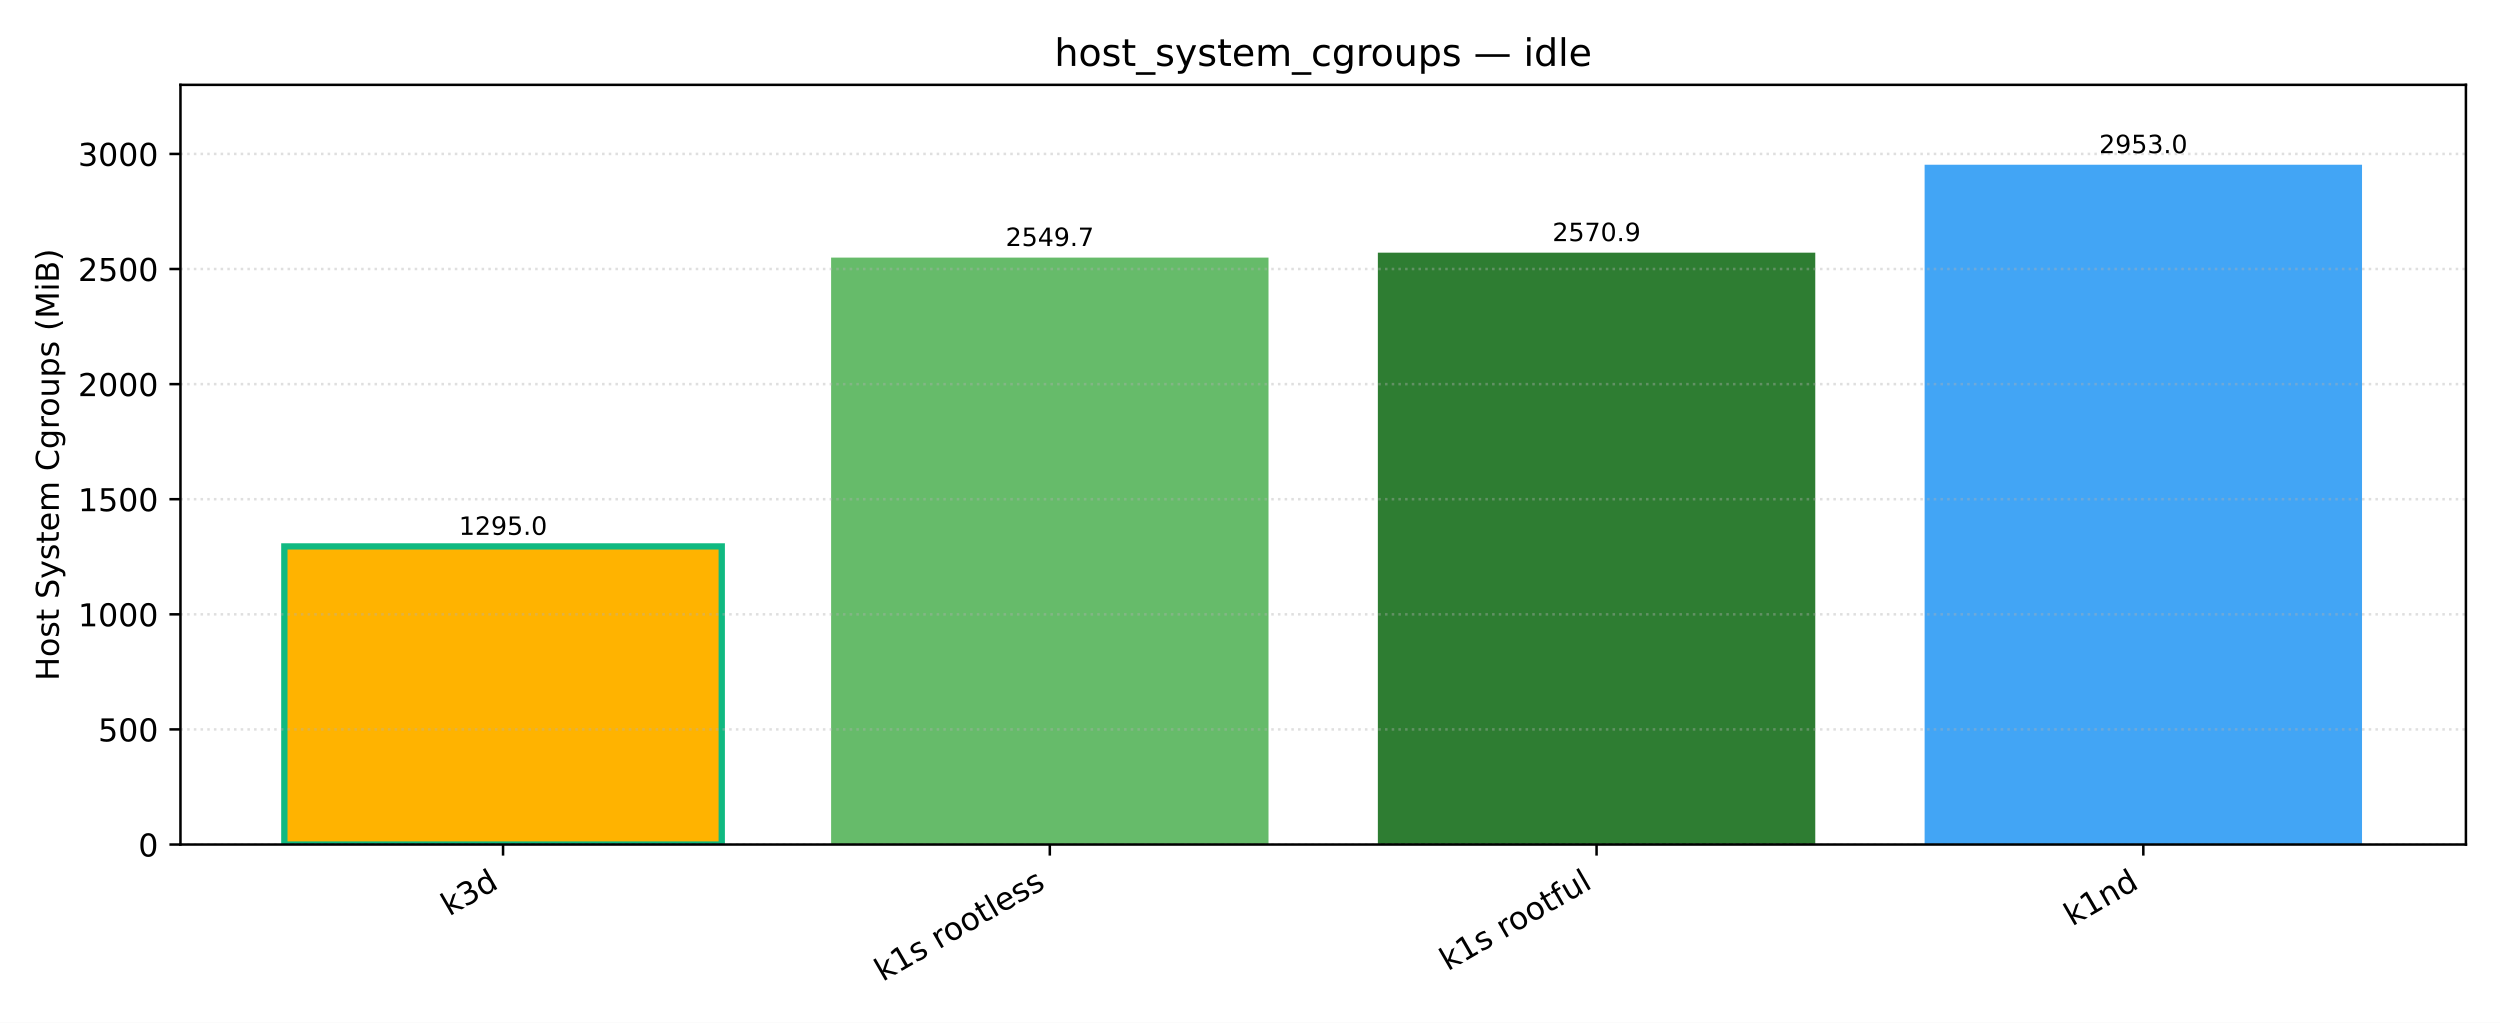
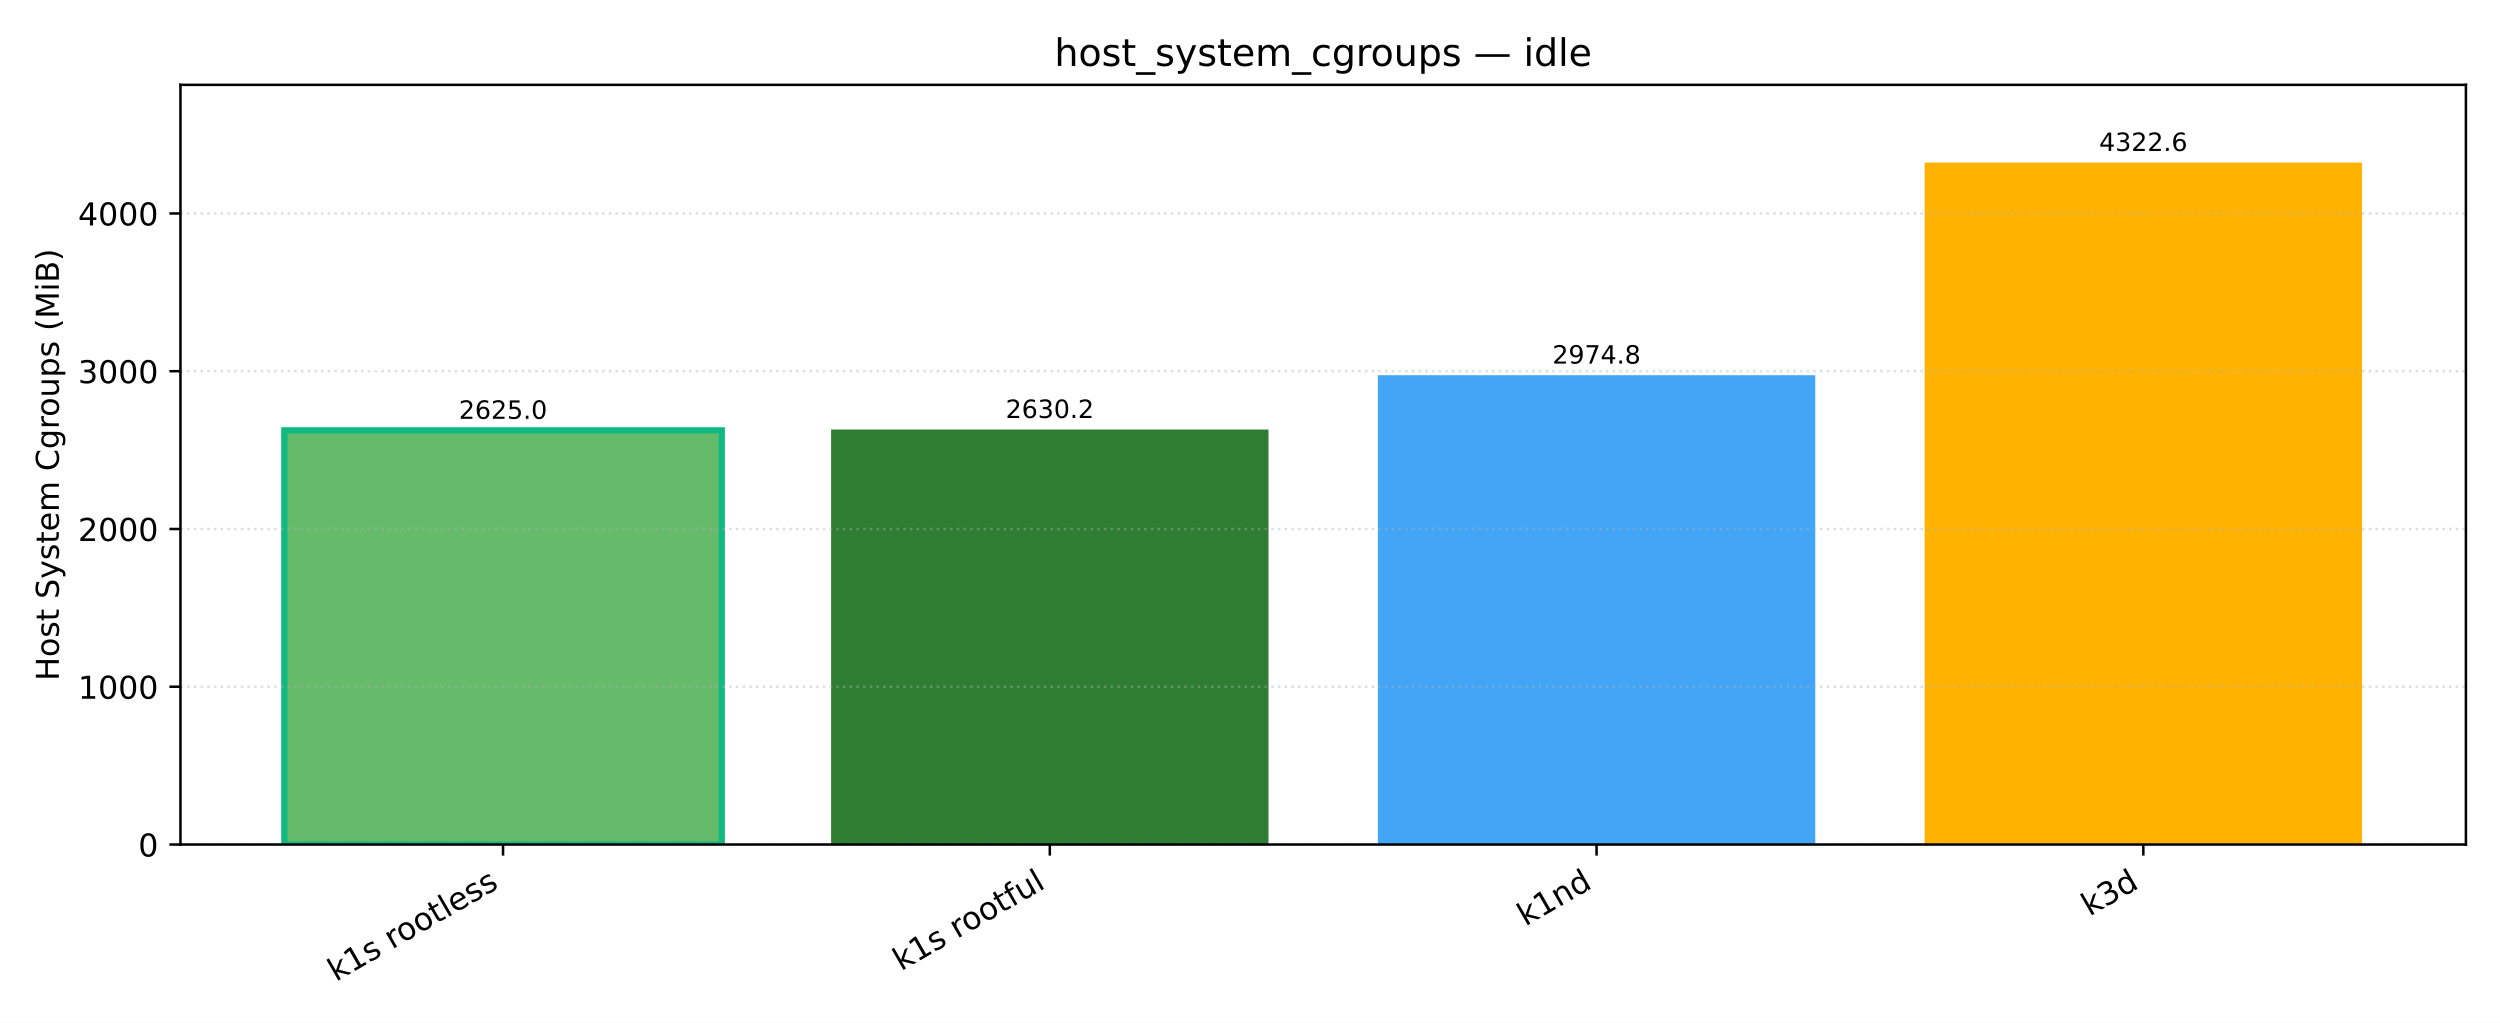
<svg xmlns="http://www.w3.org/2000/svg" xmlns:xlink="http://www.w3.org/1999/xlink" width="792pt" height="324pt" viewBox="0 0 792 324" version="1.1">
  <defs>
    <style type="text/css">*{stroke-linejoin: round; stroke-linecap: butt}</style>
  </defs>
  <g id="figure_1">
    <g id="patch_1">
      <path d="M 0 324  L 792 324  L 792 0  L 0 0  z " style="fill: #ffffff" />
    </g>
    <g id="axes_1">
      <g id="patch_2">
        <path d="M 57.17 267.545  L 781.2 267.545  L 781.2 26.88  L 57.17 26.88  z " style="fill: #ffffff" />
      </g>
      <g id="patch_3">
-         <path d="M 90.08 267.545  L 228.651 267.545  L 228.651 173.103  L 90.08 173.103  z " clip-path="url(#p0de210b4ab)" style="fill: #ffb300; stroke: #10b981; stroke-width: 2; stroke-linejoin: miter" />
+         <path d="M 90.08 267.545  L 228.651 267.545  L 228.651 136.344  L 90.08 136.344  z " clip-path="url(#p77cdd6d410)" style="fill: #66bb6a; stroke: #10b981; stroke-width: 2; stroke-linejoin: miter" />
      </g>
      <g id="patch_4">
-         <path d="M 263.293 267.545  L 401.864 267.545  L 401.864 81.6  L 263.293 81.6  z " clip-path="url(#p0de210b4ab)" style="fill: #66bb6a" />
+         <path d="M 263.293 267.545  L 401.864 267.545  L 401.864 136.083  L 263.293 136.083  z " clip-path="url(#p77cdd6d410)" style="fill: #2e7d32" />
      </g>
      <g id="patch_5">
-         <path d="M 436.506 267.545  L 575.077 267.545  L 575.077 80.053  L 436.506 80.053  z " clip-path="url(#p0de210b4ab)" style="fill: #2e7d32" />
+         <path d="M 436.506 267.545  L 575.077 267.545  L 575.077 118.86  L 436.506 118.86  z " clip-path="url(#p77cdd6d410)" style="fill: #42a5f5" />
      </g>
      <g id="patch_6">
-         <path d="M 609.719 267.545  L 748.29 267.545  L 748.29 52.187  L 609.719 52.187  z " clip-path="url(#p0de210b4ab)" style="fill: #42a5f5" />
+         <path d="M 609.719 267.545  L 748.29 267.545  L 748.29 51.495  L 609.719 51.495  z " clip-path="url(#p77cdd6d410)" style="fill: #ffb300" />
      </g>
      <g id="matplotlib.axis_1">
        <g id="xtick_1">
          <g id="line2d_1">
            <defs>
-               <path id="m79662f6324" d="M 0 0  L 0 3.5  " style="stroke: #000000; stroke-width: 0.8" />
+               <path id="m75b7d29b2d" d="M 0 0  L 0 3.5  " style="stroke: #000000; stroke-width: 0.8" />
            </defs>
            <g>
-               <use xlink:href="#m79662f6324" x="159.366" y="267.545" style="stroke: #000000; stroke-width: 0.8" />
+               <use xlink:href="#m75b7d29b2d" x="159.366" y="267.545" style="stroke: #000000; stroke-width: 0.8" />
            </g>
          </g>
          <g id="text_1">
-             <g transform="translate(142.303 290.3767) rotate(-30) scale(0.1 -0.1)">
+             <g transform="translate(106.4211 311.0931) rotate(-30) scale(0.1 -0.1)">
              <defs>
                <path id="DejaVuSans-6b" d="M 581 4863  L 1159 4863  L 1159 1991  L 2875 3500  L 3609 3500  L 1753 1863  L 3688 0  L 2938 0  L 1159 1709  L 1159 0  L 581 0  L 581 4863  z " transform="scale(0.015625)" />
-                 <path id="DejaVuSans-33" d="M 2597 2516  Q 3050 2419 3304 2112  Q 3559 1806 3559 1356  Q 3559 666 3084 287  Q 2609 -91 1734 -91  Q 1441 -91 1130 -33  Q 819 25 488 141  L 488 750  Q 750 597 1062 519  Q 1375 441 1716 441  Q 2309 441 2620 675  Q 2931 909 2931 1356  Q 2931 1769 2642 2001  Q 2353 2234 1838 2234  L 1294 2234  L 1294 2753  L 1863 2753  Q 2328 2753 2575 2939  Q 2822 3125 2822 3475  Q 2822 3834 2567 4026  Q 2313 4219 1838 4219  Q 1578 4219 1281 4162  Q 984 4106 628 3988  L 628 4550  Q 988 4650 1302 4700  Q 1616 4750 1894 4750  Q 2613 4750 3031 4423  Q 3450 4097 3450 3541  Q 3450 3153 3228 2886  Q 3006 2619 2597 2516  z " transform="scale(0.015625)" />
-                 <path id="DejaVuSans-64" d="M 2906 2969  L 2906 4863  L 3481 4863  L 3481 0  L 2906 0  L 2906 525  Q 2725 213 2448 61  Q 2172 -91 1784 -91  Q 1150 -91 751 415  Q 353 922 353 1747  Q 353 2572 751 3078  Q 1150 3584 1784 3584  Q 2172 3584 2448 3432  Q 2725 3281 2906 2969  z M 947 1747  Q 947 1113 1208 752  Q 1469 391 1925 391  Q 2381 391 2643 752  Q 2906 1113 2906 1747  Q 2906 2381 2643 2742  Q 2381 3103 1925 3103  Q 1469 3103 1208 2742  Q 947 2381 947 1747  z " transform="scale(0.015625)" />
-               </defs>
-               <use xlink:href="#DejaVuSans-6b" />
-               <use xlink:href="#DejaVuSans-33" transform="translate(57.91016 0)" />
-               <use xlink:href="#DejaVuSans-64" transform="translate(121.5332 0)" />
-             </g>
-           </g>
-         </g>
-         <g id="xtick_2">
-           <g id="line2d_2">
-             <g>
-               <use xlink:href="#m79662f6324" x="332.579" y="267.545" style="stroke: #000000; stroke-width: 0.8" />
-             </g>
-           </g>
-           <g id="text_2">
-             <g transform="translate(279.634 311.0931) rotate(-30) scale(0.1 -0.1)">
-               <defs>
                <path id="DejaVuSans-31" d="M 794 531  L 1825 531  L 1825 4091  L 703 3866  L 703 4441  L 1819 4666  L 2450 4666  L 2450 531  L 3481 531  L 3481 0  L 794 0  L 794 531  z " transform="scale(0.015625)" />
                <path id="DejaVuSans-73" d="M 2834 3397  L 2834 2853  Q 2591 2978 2328 3040  Q 2066 3103 1784 3103  Q 1356 3103 1142 2972  Q 928 2841 928 2578  Q 928 2378 1081 2264  Q 1234 2150 1697 2047  L 1894 2003  Q 2506 1872 2764 1633  Q 3022 1394 3022 966  Q 3022 478 2636 193  Q 2250 -91 1575 -91  Q 1294 -91 989 -36  Q 684 19 347 128  L 347 722  Q 666 556 975 473  Q 1284 391 1588 391  Q 1994 391 2212 530  Q 2431 669 2431 922  Q 2431 1156 2273 1281  Q 2116 1406 1581 1522  L 1381 1569  Q 847 1681 609 1914  Q 372 2147 372 2553  Q 372 3047 722 3315  Q 1072 3584 1716 3584  Q 2034 3584 2315 3537  Q 2597 3491 2834 3397  z " transform="scale(0.015625)" />
                <path id="DejaVuSans-20" transform="scale(0.015625)" />
                <path id="DejaVuSans-72" d="M 2631 2963  Q 2534 3019 2420 3045  Q 2306 3072 2169 3072  Q 1681 3072 1420 2755  Q 1159 2438 1159 1844  L 1159 0  L 581 0  L 581 3500  L 1159 3500  L 1159 2956  Q 1341 3275 1631 3429  Q 1922 3584 2338 3584  Q 2397 3584 2469 3576  Q 2541 3569 2628 3553  L 2631 2963  z " transform="scale(0.015625)" />
                <path id="DejaVuSans-6f" d="M 1959 3097  Q 1497 3097 1228 2736  Q 959 2375 959 1747  Q 959 1119 1226 758  Q 1494 397 1959 397  Q 2419 397 2687 759  Q 2956 1122 2956 1747  Q 2956 2369 2687 2733  Q 2419 3097 1959 3097  z M 1959 3584  Q 2709 3584 3137 3096  Q 3566 2609 3566 1747  Q 3566 888 3137 398  Q 2709 -91 1959 -91  Q 1206 -91 779 398  Q 353 888 353 1747  Q 353 2609 779 3096  Q 1206 3584 1959 3584  z " transform="scale(0.015625)" />
                <path id="DejaVuSans-74" d="M 1172 4494  L 1172 3500  L 2356 3500  L 2356 3053  L 1172 3053  L 1172 1153  Q 1172 725 1289 603  Q 1406 481 1766 481  L 2356 481  L 2356 0  L 1766 0  Q 1100 0 847 248  Q 594 497 594 1153  L 594 3053  L 172 3053  L 172 3500  L 594 3500  L 594 4494  L 1172 4494  z " transform="scale(0.015625)" />
                <path id="DejaVuSans-6c" d="M 603 4863  L 1178 4863  L 1178 0  L 603 0  L 603 4863  z " transform="scale(0.015625)" />
                <path id="DejaVuSans-65" d="M 3597 1894  L 3597 1613  L 953 1613  Q 991 1019 1311 708  Q 1631 397 2203 397  Q 2534 397 2845 478  Q 3156 559 3463 722  L 3463 178  Q 3153 47 2828 -22  Q 2503 -91 2169 -91  Q 1331 -91 842 396  Q 353 884 353 1716  Q 353 2575 817 3079  Q 1281 3584 2069 3584  Q 2775 3584 3186 3129  Q 3597 2675 3597 1894  z M 3022 2063  Q 3016 2534 2758 2815  Q 2500 3097 2075 3097  Q 1594 3097 1305 2825  Q 1016 2553 972 2059  L 3022 2063  z " transform="scale(0.015625)" />
              </defs>
              <use xlink:href="#DejaVuSans-6b" />
              <use xlink:href="#DejaVuSans-31" transform="translate(57.91016 0)" />
              <use xlink:href="#DejaVuSans-73" transform="translate(121.5332 0)" />
              <use xlink:href="#DejaVuSans-20" transform="translate(173.6328 0)" />
              <use xlink:href="#DejaVuSans-72" transform="translate(205.4199 0)" />
              <use xlink:href="#DejaVuSans-6f" transform="translate(244.2832 0)" />
              <use xlink:href="#DejaVuSans-6f" transform="translate(305.4648 0)" />
              <use xlink:href="#DejaVuSans-74" transform="translate(366.6465 0)" />
              <use xlink:href="#DejaVuSans-6c" transform="translate(405.8555 0)" />
              <use xlink:href="#DejaVuSans-65" transform="translate(433.6387 0)" />
              <use xlink:href="#DejaVuSans-73" transform="translate(495.1621 0)" />
              <use xlink:href="#DejaVuSans-73" transform="translate(547.2617 0)" />
            </g>
          </g>
        </g>
-         <g id="xtick_3">
-           <g id="line2d_3">
-             <g>
-               <use xlink:href="#m79662f6324" x="505.791" y="267.545" style="stroke: #000000; stroke-width: 0.8" />
-             </g>
-           </g>
-           <g id="text_3">
-             <g transform="translate(458.6615 307.7361) rotate(-30) scale(0.1 -0.1)">
+         <g id="xtick_2">
+           <g id="line2d_2">
+             <g>
+               <use xlink:href="#m75b7d29b2d" x="332.579" y="267.545" style="stroke: #000000; stroke-width: 0.8" />
+             </g>
+           </g>
+           <g id="text_2">
+             <g transform="translate(285.4486 307.7361) rotate(-30) scale(0.1 -0.1)">
              <defs>
                <path id="DejaVuSans-66" d="M 2375 4863  L 2375 4384  L 1825 4384  Q 1516 4384 1395 4259  Q 1275 4134 1275 3809  L 1275 3500  L 2222 3500  L 2222 3053  L 1275 3053  L 1275 0  L 697 0  L 697 3053  L 147 3053  L 147 3500  L 697 3500  L 697 3744  Q 697 4328 969 4595  Q 1241 4863 1831 4863  L 2375 4863  z " transform="scale(0.015625)" />
                <path id="DejaVuSans-75" d="M 544 1381  L 544 3500  L 1119 3500  L 1119 1403  Q 1119 906 1312 657  Q 1506 409 1894 409  Q 2359 409 2629 706  Q 2900 1003 2900 1516  L 2900 3500  L 3475 3500  L 3475 0  L 2900 0  L 2900 538  Q 2691 219 2414 64  Q 2138 -91 1772 -91  Q 1169 -91 856 284  Q 544 659 544 1381  z M 1991 3584  L 1991 3584  z " transform="scale(0.015625)" />
              </defs>
              <use xlink:href="#DejaVuSans-6b" />
              <use xlink:href="#DejaVuSans-31" transform="translate(57.91016 0)" />
              <use xlink:href="#DejaVuSans-73" transform="translate(121.5332 0)" />
              <use xlink:href="#DejaVuSans-20" transform="translate(173.6328 0)" />
              <use xlink:href="#DejaVuSans-72" transform="translate(205.4199 0)" />
              <use xlink:href="#DejaVuSans-6f" transform="translate(244.2832 0)" />
              <use xlink:href="#DejaVuSans-6f" transform="translate(305.4648 0)" />
              <use xlink:href="#DejaVuSans-74" transform="translate(366.6465 0)" />
              <use xlink:href="#DejaVuSans-66" transform="translate(405.8555 0)" />
              <use xlink:href="#DejaVuSans-75" transform="translate(441.0605 0)" />
              <use xlink:href="#DejaVuSans-6c" transform="translate(504.4395 0)" />
            </g>
          </g>
        </g>
-         <g id="xtick_4">
-           <g id="line2d_4">
-             <g>
-               <use xlink:href="#m79662f6324" x="679.004" y="267.545" style="stroke: #000000; stroke-width: 0.8" />
-             </g>
-           </g>
-           <g id="text_4">
-             <g transform="translate(656.4533 293.5454) rotate(-30) scale(0.1 -0.1)">
+         <g id="xtick_3">
+           <g id="line2d_3">
+             <g>
+               <use xlink:href="#m75b7d29b2d" x="505.791" y="267.545" style="stroke: #000000; stroke-width: 0.8" />
+             </g>
+           </g>
+           <g id="text_3">
+             <g transform="translate(483.2404 293.5454) rotate(-30) scale(0.1 -0.1)">
              <defs>
                <path id="DejaVuSans-6e" d="M 3513 2113  L 3513 0  L 2938 0  L 2938 2094  Q 2938 2591 2744 2837  Q 2550 3084 2163 3084  Q 1697 3084 1428 2787  Q 1159 2491 1159 1978  L 1159 0  L 581 0  L 581 3500  L 1159 3500  L 1159 2956  Q 1366 3272 1645 3428  Q 1925 3584 2291 3584  Q 2894 3584 3203 3211  Q 3513 2838 3513 2113  z " transform="scale(0.015625)" />
+                 <path id="DejaVuSans-64" d="M 2906 2969  L 2906 4863  L 3481 4863  L 3481 0  L 2906 0  L 2906 525  Q 2725 213 2448 61  Q 2172 -91 1784 -91  Q 1150 -91 751 415  Q 353 922 353 1747  Q 353 2572 751 3078  Q 1150 3584 1784 3584  Q 2172 3584 2448 3432  Q 2725 3281 2906 2969  z M 947 1747  Q 947 1113 1208 752  Q 1469 391 1925 391  Q 2381 391 2643 752  Q 2906 1113 2906 1747  Q 2906 2381 2643 2742  Q 2381 3103 1925 3103  Q 1469 3103 1208 2742  Q 947 2381 947 1747  z " transform="scale(0.015625)" />
              </defs>
              <use xlink:href="#DejaVuSans-6b" />
              <use xlink:href="#DejaVuSans-31" transform="translate(57.91016 0)" />
              <use xlink:href="#DejaVuSans-6e" transform="translate(121.5332 0)" />
              <use xlink:href="#DejaVuSans-64" transform="translate(184.9121 0)" />
            </g>
          </g>
        </g>
+         <g id="xtick_4">
+           <g id="line2d_4">
+             <g>
+               <use xlink:href="#m75b7d29b2d" x="679.004" y="267.545" style="stroke: #000000; stroke-width: 0.8" />
+             </g>
+           </g>
+           <g id="text_4">
+             <g transform="translate(661.9417 290.3767) rotate(-30) scale(0.1 -0.1)">
+               <defs>
+                 <path id="DejaVuSans-33" d="M 2597 2516  Q 3050 2419 3304 2112  Q 3559 1806 3559 1356  Q 3559 666 3084 287  Q 2609 -91 1734 -91  Q 1441 -91 1130 -33  Q 819 25 488 141  L 488 750  Q 750 597 1062 519  Q 1375 441 1716 441  Q 2309 441 2620 675  Q 2931 909 2931 1356  Q 2931 1769 2642 2001  Q 2353 2234 1838 2234  L 1294 2234  L 1294 2753  L 1863 2753  Q 2328 2753 2575 2939  Q 2822 3125 2822 3475  Q 2822 3834 2567 4026  Q 2313 4219 1838 4219  Q 1578 4219 1281 4162  Q 984 4106 628 3988  L 628 4550  Q 988 4650 1302 4700  Q 1616 4750 1894 4750  Q 2613 4750 3031 4423  Q 3450 4097 3450 3541  Q 3450 3153 3228 2886  Q 3006 2619 2597 2516  z " transform="scale(0.015625)" />
+               </defs>
+               <use xlink:href="#DejaVuSans-6b" />
+               <use xlink:href="#DejaVuSans-33" transform="translate(57.91016 0)" />
+               <use xlink:href="#DejaVuSans-64" transform="translate(121.5332 0)" />
+             </g>
+           </g>
+         </g>
      </g>
      <g id="matplotlib.axis_2">
        <g id="ytick_1">
          <g id="line2d_5">
-             <path d="M 57.17 267.545  L 781.2 267.545  " clip-path="url(#p0de210b4ab)" style="fill: none; stroke-dasharray: 0.8,1.32; stroke-dashoffset: 0; stroke: #b0b0b0; stroke-opacity: 0.4; stroke-width: 0.8" />
+             <path d="M 57.17 267.545  L 781.2 267.545  " clip-path="url(#p77cdd6d410)" style="fill: none; stroke-dasharray: 0.8,1.32; stroke-dashoffset: 0; stroke: #b0b0b0; stroke-opacity: 0.4; stroke-width: 0.8" />
          </g>
          <g id="line2d_6">
            <defs>
-               <path id="mcddb20203c" d="M 0 0  L -3.5 0  " style="stroke: #000000; stroke-width: 0.8" />
+               <path id="m0496d3ae1d" d="M 0 0  L -3.5 0  " style="stroke: #000000; stroke-width: 0.8" />
            </defs>
            <g>
-               <use xlink:href="#mcddb20203c" x="57.17" y="267.545" style="stroke: #000000; stroke-width: 0.8" />
+               <use xlink:href="#m0496d3ae1d" x="57.17" y="267.545" style="stroke: #000000; stroke-width: 0.8" />
            </g>
          </g>
          <g id="text_5">
            <g transform="translate(43.8075 271.3447) scale(0.1 -0.1)">
              <defs>
                <path id="DejaVuSans-30" d="M 2034 4250  Q 1547 4250 1301 3770  Q 1056 3291 1056 2328  Q 1056 1369 1301 889  Q 1547 409 2034 409  Q 2525 409 2770 889  Q 3016 1369 3016 2328  Q 3016 3291 2770 3770  Q 2525 4250 2034 4250  z M 2034 4750  Q 2819 4750 3233 4129  Q 3647 3509 3647 2328  Q 3647 1150 3233 529  Q 2819 -91 2034 -91  Q 1250 -91 836 529  Q 422 1150 422 2328  Q 422 3509 836 4129  Q 1250 4750 2034 4750  z " transform="scale(0.015625)" />
              </defs>
              <use xlink:href="#DejaVuSans-30" />
            </g>
          </g>
        </g>
        <g id="ytick_2">
          <g id="line2d_7">
-             <path d="M 57.17 231.081  L 781.2 231.081  " clip-path="url(#p0de210b4ab)" style="fill: none; stroke-dasharray: 0.8,1.32; stroke-dashoffset: 0; stroke: #b0b0b0; stroke-opacity: 0.4; stroke-width: 0.8" />
+             <path d="M 57.17 217.564  L 781.2 217.564  " clip-path="url(#p77cdd6d410)" style="fill: none; stroke-dasharray: 0.8,1.32; stroke-dashoffset: 0; stroke: #b0b0b0; stroke-opacity: 0.4; stroke-width: 0.8" />
          </g>
          <g id="line2d_8">
            <g>
-               <use xlink:href="#mcddb20203c" x="57.17" y="231.081" style="stroke: #000000; stroke-width: 0.8" />
+               <use xlink:href="#m0496d3ae1d" x="57.17" y="217.564" style="stroke: #000000; stroke-width: 0.8" />
            </g>
          </g>
          <g id="text_6">
-             <g transform="translate(31.0825 234.8803) scale(0.1 -0.1)">
-               <defs>
-                 <path id="DejaVuSans-35" d="M 691 4666  L 3169 4666  L 3169 4134  L 1269 4134  L 1269 2991  Q 1406 3038 1543 3061  Q 1681 3084 1819 3084  Q 2600 3084 3056 2656  Q 3513 2228 3513 1497  Q 3513 744 3044 326  Q 2575 -91 1722 -91  Q 1428 -91 1123 -41  Q 819 9 494 109  L 494 744  Q 775 591 1075 516  Q 1375 441 1709 441  Q 2250 441 2565 725  Q 2881 1009 2881 1497  Q 2881 1984 2565 2268  Q 2250 2553 1709 2553  Q 1456 2553 1204 2497  Q 953 2441 691 2322  L 691 4666  z " transform="scale(0.015625)" />
-               </defs>
-               <use xlink:href="#DejaVuSans-35" />
-               <use xlink:href="#DejaVuSans-30" transform="translate(63.62305 0)" />
-               <use xlink:href="#DejaVuSans-30" transform="translate(127.2461 0)" />
-             </g>
-           </g>
-         </g>
-         <g id="ytick_3">
-           <g id="line2d_9">
-             <path d="M 57.17 194.617  L 781.2 194.617  " clip-path="url(#p0de210b4ab)" style="fill: none; stroke-dasharray: 0.8,1.32; stroke-dashoffset: 0; stroke: #b0b0b0; stroke-opacity: 0.4; stroke-width: 0.8" />
-           </g>
-           <g id="line2d_10">
-             <g>
-               <use xlink:href="#mcddb20203c" x="57.17" y="194.617" style="stroke: #000000; stroke-width: 0.8" />
-             </g>
-           </g>
-           <g id="text_7">
-             <g transform="translate(24.72 198.416) scale(0.1 -0.1)">
+             <g transform="translate(24.72 221.3635) scale(0.1 -0.1)">
              <use xlink:href="#DejaVuSans-31" />
              <use xlink:href="#DejaVuSans-30" transform="translate(63.62305 0)" />
              <use xlink:href="#DejaVuSans-30" transform="translate(127.2461 0)" />
              <use xlink:href="#DejaVuSans-30" transform="translate(190.8691 0)" />
            </g>
          </g>
        </g>
-         <g id="ytick_4">
-           <g id="line2d_11">
-             <path d="M 57.17 158.152  L 781.2 158.152  " clip-path="url(#p0de210b4ab)" style="fill: none; stroke-dasharray: 0.8,1.32; stroke-dashoffset: 0; stroke: #b0b0b0; stroke-opacity: 0.4; stroke-width: 0.8" />
-           </g>
-           <g id="line2d_12">
-             <g>
-               <use xlink:href="#mcddb20203c" x="57.17" y="158.152" style="stroke: #000000; stroke-width: 0.8" />
-             </g>
-           </g>
-           <g id="text_8">
-             <g transform="translate(24.72 161.9517) scale(0.1 -0.1)">
-               <use xlink:href="#DejaVuSans-31" />
-               <use xlink:href="#DejaVuSans-35" transform="translate(63.62305 0)" />
-               <use xlink:href="#DejaVuSans-30" transform="translate(127.2461 0)" />
-               <use xlink:href="#DejaVuSans-30" transform="translate(190.8691 0)" />
-             </g>
-           </g>
-         </g>
-         <g id="ytick_5">
-           <g id="line2d_13">
-             <path d="M 57.17 121.688  L 781.2 121.688  " clip-path="url(#p0de210b4ab)" style="fill: none; stroke-dasharray: 0.8,1.32; stroke-dashoffset: 0; stroke: #b0b0b0; stroke-opacity: 0.4; stroke-width: 0.8" />
-           </g>
-           <g id="line2d_14">
-             <g>
-               <use xlink:href="#mcddb20203c" x="57.17" y="121.688" style="stroke: #000000; stroke-width: 0.8" />
-             </g>
-           </g>
-           <g id="text_9">
-             <g transform="translate(24.72 125.4873) scale(0.1 -0.1)">
+         <g id="ytick_3">
+           <g id="line2d_9">
+             <path d="M 57.17 167.583  L 781.2 167.583  " clip-path="url(#p77cdd6d410)" style="fill: none; stroke-dasharray: 0.8,1.32; stroke-dashoffset: 0; stroke: #b0b0b0; stroke-opacity: 0.4; stroke-width: 0.8" />
+           </g>
+           <g id="line2d_10">
+             <g>
+               <use xlink:href="#m0496d3ae1d" x="57.17" y="167.583" style="stroke: #000000; stroke-width: 0.8" />
+             </g>
+           </g>
+           <g id="text_7">
+             <g transform="translate(24.72 171.3823) scale(0.1 -0.1)">
              <defs>
                <path id="DejaVuSans-32" d="M 1228 531  L 3431 531  L 3431 0  L 469 0  L 469 531  Q 828 903 1448 1529  Q 2069 2156 2228 2338  Q 2531 2678 2651 2914  Q 2772 3150 2772 3378  Q 2772 3750 2511 3984  Q 2250 4219 1831 4219  Q 1534 4219 1204 4116  Q 875 4013 500 3803  L 500 4441  Q 881 4594 1212 4672  Q 1544 4750 1819 4750  Q 2544 4750 2975 4387  Q 3406 4025 3406 3419  Q 3406 3131 3298 2873  Q 3191 2616 2906 2266  Q 2828 2175 2409 1742  Q 1991 1309 1228 531  z " transform="scale(0.015625)" />
              </defs>
              <use xlink:href="#DejaVuSans-32" />
              <use xlink:href="#DejaVuSans-30" transform="translate(63.62305 0)" />
              <use xlink:href="#DejaVuSans-30" transform="translate(127.2461 0)" />
              <use xlink:href="#DejaVuSans-30" transform="translate(190.8691 0)" />
            </g>
          </g>
        </g>
-         <g id="ytick_6">
-           <g id="line2d_15">
-             <path d="M 57.17 85.224  L 781.2 85.224  " clip-path="url(#p0de210b4ab)" style="fill: none; stroke-dasharray: 0.8,1.32; stroke-dashoffset: 0; stroke: #b0b0b0; stroke-opacity: 0.4; stroke-width: 0.8" />
-           </g>
-           <g id="line2d_16">
-             <g>
-               <use xlink:href="#mcddb20203c" x="57.17" y="85.224" style="stroke: #000000; stroke-width: 0.8" />
-             </g>
-           </g>
-           <g id="text_10">
-             <g transform="translate(24.72 89.02301) scale(0.1 -0.1)">
-               <use xlink:href="#DejaVuSans-32" />
-               <use xlink:href="#DejaVuSans-35" transform="translate(63.62305 0)" />
-               <use xlink:href="#DejaVuSans-30" transform="translate(127.2461 0)" />
-               <use xlink:href="#DejaVuSans-30" transform="translate(190.8691 0)" />
-             </g>
-           </g>
-         </g>
-         <g id="ytick_7">
-           <g id="line2d_17">
-             <path d="M 57.17 48.759  L 781.2 48.759  " clip-path="url(#p0de210b4ab)" style="fill: none; stroke-dasharray: 0.8,1.32; stroke-dashoffset: 0; stroke: #b0b0b0; stroke-opacity: 0.4; stroke-width: 0.8" />
-           </g>
-           <g id="line2d_18">
-             <g>
-               <use xlink:href="#mcddb20203c" x="57.17" y="48.759" style="stroke: #000000; stroke-width: 0.8" />
-             </g>
-           </g>
-           <g id="text_11">
-             <g transform="translate(24.72 52.55867) scale(0.1 -0.1)">
+         <g id="ytick_4">
+           <g id="line2d_11">
+             <path d="M 57.17 117.602  L 781.2 117.602  " clip-path="url(#p77cdd6d410)" style="fill: none; stroke-dasharray: 0.8,1.32; stroke-dashoffset: 0; stroke: #b0b0b0; stroke-opacity: 0.4; stroke-width: 0.8" />
+           </g>
+           <g id="line2d_12">
+             <g>
+               <use xlink:href="#m0496d3ae1d" x="57.17" y="117.602" style="stroke: #000000; stroke-width: 0.8" />
+             </g>
+           </g>
+           <g id="text_8">
+             <g transform="translate(24.72 121.4011) scale(0.1 -0.1)">
              <use xlink:href="#DejaVuSans-33" />
              <use xlink:href="#DejaVuSans-30" transform="translate(63.62305 0)" />
              <use xlink:href="#DejaVuSans-30" transform="translate(127.2461 0)" />
              <use xlink:href="#DejaVuSans-30" transform="translate(190.8691 0)" />
            </g>
          </g>
        </g>
-         <g id="text_12">
+         <g id="ytick_5">
+           <g id="line2d_13">
+             <path d="M 57.17 67.621  L 781.2 67.621  " clip-path="url(#p77cdd6d410)" style="fill: none; stroke-dasharray: 0.8,1.32; stroke-dashoffset: 0; stroke: #b0b0b0; stroke-opacity: 0.4; stroke-width: 0.8" />
+           </g>
+           <g id="line2d_14">
+             <g>
+               <use xlink:href="#m0496d3ae1d" x="57.17" y="67.621" style="stroke: #000000; stroke-width: 0.8" />
+             </g>
+           </g>
+           <g id="text_9">
+             <g transform="translate(24.72 71.41994) scale(0.1 -0.1)">
+               <defs>
+                 <path id="DejaVuSans-34" d="M 2419 4116  L 825 1625  L 2419 1625  L 2419 4116  z M 2253 4666  L 3047 4666  L 3047 1625  L 3713 1625  L 3713 1100  L 3047 1100  L 3047 0  L 2419 0  L 2419 1100  L 313 1100  L 313 1709  L 2253 4666  z " transform="scale(0.015625)" />
+               </defs>
+               <use xlink:href="#DejaVuSans-34" />
+               <use xlink:href="#DejaVuSans-30" transform="translate(63.62305 0)" />
+               <use xlink:href="#DejaVuSans-30" transform="translate(127.2461 0)" />
+               <use xlink:href="#DejaVuSans-30" transform="translate(190.8691 0)" />
+             </g>
+           </g>
+         </g>
+         <g id="text_10">
          <g transform="translate(18.64031 215.6604) rotate(-90) scale(0.1 -0.1)">
            <defs>
              <path id="DejaVuSans-48" d="M 628 4666  L 1259 4666  L 1259 2753  L 3553 2753  L 3553 4666  L 4184 4666  L 4184 0  L 3553 0  L 3553 2222  L 1259 2222  L 1259 0  L 628 0  L 628 4666  z " transform="scale(0.015625)" />
              <path id="DejaVuSans-53" d="M 3425 4513  L 3425 3897  Q 3066 4069 2747 4153  Q 2428 4238 2131 4238  Q 1616 4238 1336 4038  Q 1056 3838 1056 3469  Q 1056 3159 1242 3001  Q 1428 2844 1947 2747  L 2328 2669  Q 3034 2534 3370 2195  Q 3706 1856 3706 1288  Q 3706 609 3251 259  Q 2797 -91 1919 -91  Q 1588 -91 1214 -16  Q 841 59 441 206  L 441 856  Q 825 641 1194 531  Q 1563 422 1919 422  Q 2459 422 2753 634  Q 3047 847 3047 1241  Q 3047 1584 2836 1778  Q 2625 1972 2144 2069  L 1759 2144  Q 1053 2284 737 2584  Q 422 2884 422 3419  Q 422 4038 858 4394  Q 1294 4750 2059 4750  Q 2388 4750 2728 4690  Q 3069 4631 3425 4513  z " transform="scale(0.015625)" />
              <path id="DejaVuSans-79" d="M 2059 -325  Q 1816 -950 1584 -1140  Q 1353 -1331 966 -1331  L 506 -1331  L 506 -850  L 844 -850  Q 1081 -850 1212 -737  Q 1344 -625 1503 -206  L 1606 56  L 191 3500  L 800 3500  L 1894 763  L 2988 3500  L 3597 3500  L 2059 -325  z " transform="scale(0.015625)" />
              <path id="DejaVuSans-6d" d="M 3328 2828  Q 3544 3216 3844 3400  Q 4144 3584 4550 3584  Q 5097 3584 5394 3201  Q 5691 2819 5691 2113  L 5691 0  L 5113 0  L 5113 2094  Q 5113 2597 4934 2840  Q 4756 3084 4391 3084  Q 3944 3084 3684 2787  Q 3425 2491 3425 1978  L 3425 0  L 2847 0  L 2847 2094  Q 2847 2600 2669 2842  Q 2491 3084 2119 3084  Q 1678 3084 1418 2786  Q 1159 2488 1159 1978  L 1159 0  L 581 0  L 581 3500  L 1159 3500  L 1159 2956  Q 1356 3278 1631 3431  Q 1906 3584 2284 3584  Q 2666 3584 2933 3390  Q 3200 3197 3328 2828  z " transform="scale(0.015625)" />
              <path id="DejaVuSans-43" d="M 4122 4306  L 4122 3641  Q 3803 3938 3442 4084  Q 3081 4231 2675 4231  Q 1875 4231 1450 3742  Q 1025 3253 1025 2328  Q 1025 1406 1450 917  Q 1875 428 2675 428  Q 3081 428 3442 575  Q 3803 722 4122 1019  L 4122 359  Q 3791 134 3420 21  Q 3050 -91 2638 -91  Q 1578 -91 968 557  Q 359 1206 359 2328  Q 359 3453 968 4101  Q 1578 4750 2638 4750  Q 3056 4750 3426 4639  Q 3797 4528 4122 4306  z " transform="scale(0.015625)" />
              <path id="DejaVuSans-67" d="M 2906 1791  Q 2906 2416 2648 2759  Q 2391 3103 1925 3103  Q 1463 3103 1205 2759  Q 947 2416 947 1791  Q 947 1169 1205 825  Q 1463 481 1925 481  Q 2391 481 2648 825  Q 2906 1169 2906 1791  z M 3481 434  Q 3481 -459 3084 -895  Q 2688 -1331 1869 -1331  Q 1566 -1331 1297 -1286  Q 1028 -1241 775 -1147  L 775 -588  Q 1028 -725 1275 -790  Q 1522 -856 1778 -856  Q 2344 -856 2625 -561  Q 2906 -266 2906 331  L 2906 616  Q 2728 306 2450 153  Q 2172 0 1784 0  Q 1141 0 747 490  Q 353 981 353 1791  Q 353 2603 747 3093  Q 1141 3584 1784 3584  Q 2172 3584 2450 3431  Q 2728 3278 2906 2969  L 2906 3500  L 3481 3500  L 3481 434  z " transform="scale(0.015625)" />
              <path id="DejaVuSans-70" d="M 1159 525  L 1159 -1331  L 581 -1331  L 581 3500  L 1159 3500  L 1159 2969  Q 1341 3281 1617 3432  Q 1894 3584 2278 3584  Q 2916 3584 3314 3078  Q 3713 2572 3713 1747  Q 3713 922 3314 415  Q 2916 -91 2278 -91  Q 1894 -91 1617 61  Q 1341 213 1159 525  z M 3116 1747  Q 3116 2381 2855 2742  Q 2594 3103 2138 3103  Q 1681 3103 1420 2742  Q 1159 2381 1159 1747  Q 1159 1113 1420 752  Q 1681 391 2138 391  Q 2594 391 2855 752  Q 3116 1113 3116 1747  z " transform="scale(0.015625)" />
              <path id="DejaVuSans-28" d="M 1984 4856  Q 1566 4138 1362 3434  Q 1159 2731 1159 2009  Q 1159 1288 1364 580  Q 1569 -128 1984 -844  L 1484 -844  Q 1016 -109 783 600  Q 550 1309 550 2009  Q 550 2706 781 3412  Q 1013 4119 1484 4856  L 1984 4856  z " transform="scale(0.015625)" />
              <path id="DejaVuSans-4d" d="M 628 4666  L 1569 4666  L 2759 1491  L 3956 4666  L 4897 4666  L 4897 0  L 4281 0  L 4281 4097  L 3078 897  L 2444 897  L 1241 4097  L 1241 0  L 628 0  L 628 4666  z " transform="scale(0.015625)" />
              <path id="DejaVuSans-69" d="M 603 3500  L 1178 3500  L 1178 0  L 603 0  L 603 3500  z M 603 4863  L 1178 4863  L 1178 4134  L 603 4134  L 603 4863  z " transform="scale(0.015625)" />
              <path id="DejaVuSans-42" d="M 1259 2228  L 1259 519  L 2272 519  Q 2781 519 3026 730  Q 3272 941 3272 1375  Q 3272 1813 3026 2020  Q 2781 2228 2272 2228  L 1259 2228  z M 1259 4147  L 1259 2741  L 2194 2741  Q 2656 2741 2882 2914  Q 3109 3088 3109 3444  Q 3109 3797 2882 3972  Q 2656 4147 2194 4147  L 1259 4147  z M 628 4666  L 2241 4666  Q 2963 4666 3353 4366  Q 3744 4066 3744 3513  Q 3744 3084 3544 2831  Q 3344 2578 2956 2516  Q 3422 2416 3680 2098  Q 3938 1781 3938 1306  Q 3938 681 3513 340  Q 3088 0 2303 0  L 628 0  L 628 4666  z " transform="scale(0.015625)" />
              <path id="DejaVuSans-29" d="M 513 4856  L 1013 4856  Q 1481 4119 1714 3412  Q 1947 2706 1947 2009  Q 1947 1309 1714 600  Q 1481 -109 1013 -844  L 513 -844  Q 928 -128 1133 580  Q 1338 1288 1338 2009  Q 1338 2731 1133 3434  Q 928 4138 513 4856  z " transform="scale(0.015625)" />
            </defs>
            <use xlink:href="#DejaVuSans-48" />
            <use xlink:href="#DejaVuSans-6f" transform="translate(75.19531 0)" />
            <use xlink:href="#DejaVuSans-73" transform="translate(136.377 0)" />
            <use xlink:href="#DejaVuSans-74" transform="translate(188.4766 0)" />
            <use xlink:href="#DejaVuSans-20" transform="translate(227.6855 0)" />
            <use xlink:href="#DejaVuSans-53" transform="translate(259.4727 0)" />
            <use xlink:href="#DejaVuSans-79" transform="translate(322.9492 0)" />
            <use xlink:href="#DejaVuSans-73" transform="translate(382.1289 0)" />
            <use xlink:href="#DejaVuSans-74" transform="translate(434.2285 0)" />
            <use xlink:href="#DejaVuSans-65" transform="translate(473.4375 0)" />
            <use xlink:href="#DejaVuSans-6d" transform="translate(534.9609 0)" />
            <use xlink:href="#DejaVuSans-20" transform="translate(632.373 0)" />
            <use xlink:href="#DejaVuSans-43" transform="translate(664.1602 0)" />
            <use xlink:href="#DejaVuSans-67" transform="translate(733.9844 0)" />
            <use xlink:href="#DejaVuSans-72" transform="translate(797.4609 0)" />
            <use xlink:href="#DejaVuSans-6f" transform="translate(836.3242 0)" />
            <use xlink:href="#DejaVuSans-75" transform="translate(897.5059 0)" />
            <use xlink:href="#DejaVuSans-70" transform="translate(960.8848 0)" />
            <use xlink:href="#DejaVuSans-73" transform="translate(1024.361 0)" />
            <use xlink:href="#DejaVuSans-20" transform="translate(1076.461 0)" />
            <use xlink:href="#DejaVuSans-28" transform="translate(1108.248 0)" />
            <use xlink:href="#DejaVuSans-4d" transform="translate(1147.262 0)" />
            <use xlink:href="#DejaVuSans-69" transform="translate(1233.541 0)" />
            <use xlink:href="#DejaVuSans-42" transform="translate(1261.324 0)" />
            <use xlink:href="#DejaVuSans-29" transform="translate(1329.928 0)" />
          </g>
        </g>
      </g>
      <g id="patch_7">
        <path d="M 57.17 267.545  L 57.17 26.88  " style="fill: none; stroke: #000000; stroke-width: 0.8; stroke-linejoin: miter; stroke-linecap: square" />
      </g>
      <g id="patch_8">
        <path d="M 781.2 267.545  L 781.2 26.88  " style="fill: none; stroke: #000000; stroke-width: 0.8; stroke-linejoin: miter; stroke-linecap: square" />
      </g>
      <g id="patch_9">
        <path d="M 57.17 267.545  L 781.2 267.545  " style="fill: none; stroke: #000000; stroke-width: 0.8; stroke-linejoin: miter; stroke-linecap: square" />
      </g>
      <g id="patch_10">
        <path d="M 57.17 26.88  L 781.2 26.88  " style="fill: none; stroke: #000000; stroke-width: 0.8; stroke-linejoin: miter; stroke-linecap: square" />
      </g>
-       <g id="text_13">
-         <g transform="translate(145.3694 169.4388) scale(0.08 -0.08)">
+       <g id="text_11">
+         <g transform="translate(145.3694 132.6807) scale(0.08 -0.08)">
          <defs>
-             <path id="DejaVuSans-39" d="M 703 97  L 703 672  Q 941 559 1184 500  Q 1428 441 1663 441  Q 2288 441 2617 861  Q 2947 1281 2994 2138  Q 2813 1869 2534 1725  Q 2256 1581 1919 1581  Q 1219 1581 811 2004  Q 403 2428 403 3163  Q 403 3881 828 4315  Q 1253 4750 1959 4750  Q 2769 4750 3195 4129  Q 3622 3509 3622 2328  Q 3622 1225 3098 567  Q 2575 -91 1691 -91  Q 1453 -91 1209 -44  Q 966 3 703 97  z M 1959 2075  Q 2384 2075 2632 2365  Q 2881 2656 2881 3163  Q 2881 3666 2632 3958  Q 2384 4250 1959 4250  Q 1534 4250 1286 3958  Q 1038 3666 1038 3163  Q 1038 2656 1286 2365  Q 1534 2075 1959 2075  z " transform="scale(0.015625)" />
+             <path id="DejaVuSans-36" d="M 2113 2584  Q 1688 2584 1439 2293  Q 1191 2003 1191 1497  Q 1191 994 1439 701  Q 1688 409 2113 409  Q 2538 409 2786 701  Q 3034 994 3034 1497  Q 3034 2003 2786 2293  Q 2538 2584 2113 2584  z M 3366 4563  L 3366 3988  Q 3128 4100 2886 4159  Q 2644 4219 2406 4219  Q 1781 4219 1451 3797  Q 1122 3375 1075 2522  Q 1259 2794 1537 2939  Q 1816 3084 2150 3084  Q 2853 3084 3261 2657  Q 3669 2231 3669 1497  Q 3669 778 3244 343  Q 2819 -91 2113 -91  Q 1303 -91 875 529  Q 447 1150 447 2328  Q 447 3434 972 4092  Q 1497 4750 2381 4750  Q 2619 4750 2861 4703  Q 3103 4656 3366 4563  z " transform="scale(0.015625)" />
+             <path id="DejaVuSans-35" d="M 691 4666  L 3169 4666  L 3169 4134  L 1269 4134  L 1269 2991  Q 1406 3038 1543 3061  Q 1681 3084 1819 3084  Q 2600 3084 3056 2656  Q 3513 2228 3513 1497  Q 3513 744 3044 326  Q 2575 -91 1722 -91  Q 1428 -91 1123 -41  Q 819 9 494 109  L 494 744  Q 775 591 1075 516  Q 1375 441 1709 441  Q 2250 441 2565 725  Q 2881 1009 2881 1497  Q 2881 1984 2565 2268  Q 2250 2553 1709 2553  Q 1456 2553 1204 2497  Q 953 2441 691 2322  L 691 4666  z " transform="scale(0.015625)" />
            <path id="DejaVuSans-2e" d="M 684 794  L 1344 794  L 1344 0  L 684 0  L 684 794  z " transform="scale(0.015625)" />
          </defs>
-           <use xlink:href="#DejaVuSans-31" />
-           <use xlink:href="#DejaVuSans-32" transform="translate(63.62305 0)" />
-           <use xlink:href="#DejaVuSans-39" transform="translate(127.2461 0)" />
+           <use xlink:href="#DejaVuSans-32" />
+           <use xlink:href="#DejaVuSans-36" transform="translate(63.62305 0)" />
+           <use xlink:href="#DejaVuSans-32" transform="translate(127.2461 0)" />
          <use xlink:href="#DejaVuSans-35" transform="translate(190.8691 0)" />
          <use xlink:href="#DejaVuSans-2e" transform="translate(254.4922 0)" />
          <use xlink:href="#DejaVuSans-30" transform="translate(286.2793 0)" />
        </g>
      </g>
-       <g id="text_14">
-         <g transform="translate(318.5823 77.93668) scale(0.08 -0.08)">
+       <g id="text_12">
+         <g transform="translate(318.5823 132.4191) scale(0.08 -0.08)">
+           <use xlink:href="#DejaVuSans-32" />
+           <use xlink:href="#DejaVuSans-36" transform="translate(63.62305 0)" />
+           <use xlink:href="#DejaVuSans-33" transform="translate(127.2461 0)" />
+           <use xlink:href="#DejaVuSans-30" transform="translate(190.8691 0)" />
+           <use xlink:href="#DejaVuSans-2e" transform="translate(254.4922 0)" />
+           <use xlink:href="#DejaVuSans-32" transform="translate(286.2793 0)" />
+         </g>
+       </g>
+       <g id="text_13">
+         <g transform="translate(491.7952 115.1963) scale(0.08 -0.08)">
          <defs>
-             <path id="DejaVuSans-34" d="M 2419 4116  L 825 1625  L 2419 1625  L 2419 4116  z M 2253 4666  L 3047 4666  L 3047 1625  L 3713 1625  L 3713 1100  L 3047 1100  L 3047 0  L 2419 0  L 2419 1100  L 313 1100  L 313 1709  L 2253 4666  z " transform="scale(0.015625)" />
+             <path id="DejaVuSans-39" d="M 703 97  L 703 672  Q 941 559 1184 500  Q 1428 441 1663 441  Q 2288 441 2617 861  Q 2947 1281 2994 2138  Q 2813 1869 2534 1725  Q 2256 1581 1919 1581  Q 1219 1581 811 2004  Q 403 2428 403 3163  Q 403 3881 828 4315  Q 1253 4750 1959 4750  Q 2769 4750 3195 4129  Q 3622 3509 3622 2328  Q 3622 1225 3098 567  Q 2575 -91 1691 -91  Q 1453 -91 1209 -44  Q 966 3 703 97  z M 1959 2075  Q 2384 2075 2632 2365  Q 2881 2656 2881 3163  Q 2881 3666 2632 3958  Q 2384 4250 1959 4250  Q 1534 4250 1286 3958  Q 1038 3666 1038 3163  Q 1038 2656 1286 2365  Q 1534 2075 1959 2075  z " transform="scale(0.015625)" />
            <path id="DejaVuSans-37" d="M 525 4666  L 3525 4666  L 3525 4397  L 1831 0  L 1172 0  L 2766 4134  L 525 4134  L 525 4666  z " transform="scale(0.015625)" />
+             <path id="DejaVuSans-38" d="M 2034 2216  Q 1584 2216 1326 1975  Q 1069 1734 1069 1313  Q 1069 891 1326 650  Q 1584 409 2034 409  Q 2484 409 2743 651  Q 3003 894 3003 1313  Q 3003 1734 2745 1975  Q 2488 2216 2034 2216  z M 1403 2484  Q 997 2584 770 2862  Q 544 3141 544 3541  Q 544 4100 942 4425  Q 1341 4750 2034 4750  Q 2731 4750 3128 4425  Q 3525 4100 3525 3541  Q 3525 3141 3298 2862  Q 3072 2584 2669 2484  Q 3125 2378 3379 2068  Q 3634 1759 3634 1313  Q 3634 634 3220 271  Q 2806 -91 2034 -91  Q 1263 -91 848 271  Q 434 634 434 1313  Q 434 1759 690 2068  Q 947 2378 1403 2484  z M 1172 3481  Q 1172 3119 1398 2916  Q 1625 2713 2034 2713  Q 2441 2713 2670 2916  Q 2900 3119 2900 3481  Q 2900 3844 2670 4047  Q 2441 4250 2034 4250  Q 1625 4250 1398 4047  Q 1172 3844 1172 3481  z " transform="scale(0.015625)" />
          </defs>
          <use xlink:href="#DejaVuSans-32" />
-           <use xlink:href="#DejaVuSans-35" transform="translate(63.62305 0)" />
-           <use xlink:href="#DejaVuSans-34" transform="translate(127.2461 0)" />
-           <use xlink:href="#DejaVuSans-39" transform="translate(190.8691 0)" />
+           <use xlink:href="#DejaVuSans-39" transform="translate(63.62305 0)" />
+           <use xlink:href="#DejaVuSans-37" transform="translate(127.2461 0)" />
+           <use xlink:href="#DejaVuSans-34" transform="translate(190.8691 0)" />
          <use xlink:href="#DejaVuSans-2e" transform="translate(254.4922 0)" />
-           <use xlink:href="#DejaVuSans-37" transform="translate(286.2793 0)" />
+           <use xlink:href="#DejaVuSans-38" transform="translate(286.2793 0)" />
+         </g>
+       </g>
+       <g id="text_14">
+         <g transform="translate(665.0081 47.8312) scale(0.08 -0.08)">
+           <use xlink:href="#DejaVuSans-34" />
+           <use xlink:href="#DejaVuSans-33" transform="translate(63.62305 0)" />
+           <use xlink:href="#DejaVuSans-32" transform="translate(127.2461 0)" />
+           <use xlink:href="#DejaVuSans-32" transform="translate(190.8691 0)" />
+           <use xlink:href="#DejaVuSans-2e" transform="translate(254.4922 0)" />
+           <use xlink:href="#DejaVuSans-36" transform="translate(286.2793 0)" />
        </g>
      </g>
      <g id="text_15">
-         <g transform="translate(491.7952 76.38923) scale(0.08 -0.08)">
-           <use xlink:href="#DejaVuSans-32" />
-           <use xlink:href="#DejaVuSans-35" transform="translate(63.62305 0)" />
-           <use xlink:href="#DejaVuSans-37" transform="translate(127.2461 0)" />
-           <use xlink:href="#DejaVuSans-30" transform="translate(190.8691 0)" />
-           <use xlink:href="#DejaVuSans-2e" transform="translate(254.4922 0)" />
-           <use xlink:href="#DejaVuSans-39" transform="translate(286.2793 0)" />
-         </g>
-       </g>
-       <g id="text_16">
-         <g transform="translate(665.0081 48.52307) scale(0.08 -0.08)">
-           <use xlink:href="#DejaVuSans-32" />
-           <use xlink:href="#DejaVuSans-39" transform="translate(63.62305 0)" />
-           <use xlink:href="#DejaVuSans-35" transform="translate(127.2461 0)" />
-           <use xlink:href="#DejaVuSans-33" transform="translate(190.8691 0)" />
-           <use xlink:href="#DejaVuSans-2e" transform="translate(254.4922 0)" />
-           <use xlink:href="#DejaVuSans-30" transform="translate(286.2793 0)" />
-         </g>
-       </g>
-       <g id="text_17">
        <g transform="translate(334.0459 20.88) scale(0.12 -0.12)">
          <defs>
            <path id="DejaVuSans-68" d="M 3513 2113  L 3513 0  L 2938 0  L 2938 2094  Q 2938 2591 2744 2837  Q 2550 3084 2163 3084  Q 1697 3084 1428 2787  Q 1159 2491 1159 1978  L 1159 0  L 581 0  L 581 4863  L 1159 4863  L 1159 2956  Q 1366 3272 1645 3428  Q 1925 3584 2291 3584  Q 2894 3584 3203 3211  Q 3513 2838 3513 2113  z " transform="scale(0.015625)" />
            <path id="DejaVuSans-5f" d="M 3263 -1063  L 3263 -1509  L -63 -1509  L -63 -1063  L 3263 -1063  z " transform="scale(0.015625)" />
            <path id="DejaVuSans-63" d="M 3122 3366  L 3122 2828  Q 2878 2963 2633 3030  Q 2388 3097 2138 3097  Q 1578 3097 1268 2742  Q 959 2388 959 1747  Q 959 1106 1268 751  Q 1578 397 2138 397  Q 2388 397 2633 464  Q 2878 531 3122 666  L 3122 134  Q 2881 22 2623 -34  Q 2366 -91 2075 -91  Q 1284 -91 818 406  Q 353 903 353 1747  Q 353 2603 823 3093  Q 1294 3584 2113 3584  Q 2378 3584 2631 3529  Q 2884 3475 3122 3366  z " transform="scale(0.015625)" />
            <path id="DejaVuSans-2014" d="M 313 1978  L 6088 1978  L 6088 1528  L 313 1528  L 313 1978  z " transform="scale(0.015625)" />
          </defs>
          <use xlink:href="#DejaVuSans-68" />
          <use xlink:href="#DejaVuSans-6f" transform="translate(63.37891 0)" />
          <use xlink:href="#DejaVuSans-73" transform="translate(124.5605 0)" />
          <use xlink:href="#DejaVuSans-74" transform="translate(176.6602 0)" />
          <use xlink:href="#DejaVuSans-5f" transform="translate(215.8691 0)" />
          <use xlink:href="#DejaVuSans-73" transform="translate(265.8691 0)" />
          <use xlink:href="#DejaVuSans-79" transform="translate(317.9688 0)" />
          <use xlink:href="#DejaVuSans-73" transform="translate(377.1484 0)" />
          <use xlink:href="#DejaVuSans-74" transform="translate(429.248 0)" />
          <use xlink:href="#DejaVuSans-65" transform="translate(468.457 0)" />
          <use xlink:href="#DejaVuSans-6d" transform="translate(529.9805 0)" />
          <use xlink:href="#DejaVuSans-5f" transform="translate(627.3926 0)" />
          <use xlink:href="#DejaVuSans-63" transform="translate(677.3926 0)" />
          <use xlink:href="#DejaVuSans-67" transform="translate(732.373 0)" />
          <use xlink:href="#DejaVuSans-72" transform="translate(795.8496 0)" />
          <use xlink:href="#DejaVuSans-6f" transform="translate(834.7129 0)" />
          <use xlink:href="#DejaVuSans-75" transform="translate(895.8945 0)" />
          <use xlink:href="#DejaVuSans-70" transform="translate(959.2734 0)" />
          <use xlink:href="#DejaVuSans-73" transform="translate(1022.75 0)" />
          <use xlink:href="#DejaVuSans-20" transform="translate(1074.85 0)" />
          <use xlink:href="#DejaVuSans-2014" transform="translate(1106.637 0)" />
          <use xlink:href="#DejaVuSans-20" transform="translate(1206.637 0)" />
          <use xlink:href="#DejaVuSans-69" transform="translate(1238.424 0)" />
          <use xlink:href="#DejaVuSans-64" transform="translate(1266.207 0)" />
          <use xlink:href="#DejaVuSans-6c" transform="translate(1329.684 0)" />
          <use xlink:href="#DejaVuSans-65" transform="translate(1357.467 0)" />
        </g>
      </g>
    </g>
  </g>
  <defs>
-     <clipPath id="p0de210b4ab">
+     <clipPath id="p77cdd6d410">
      <rect x="57.17" y="26.88" width="724.03" height="240.665" />
    </clipPath>
  </defs>
</svg>
